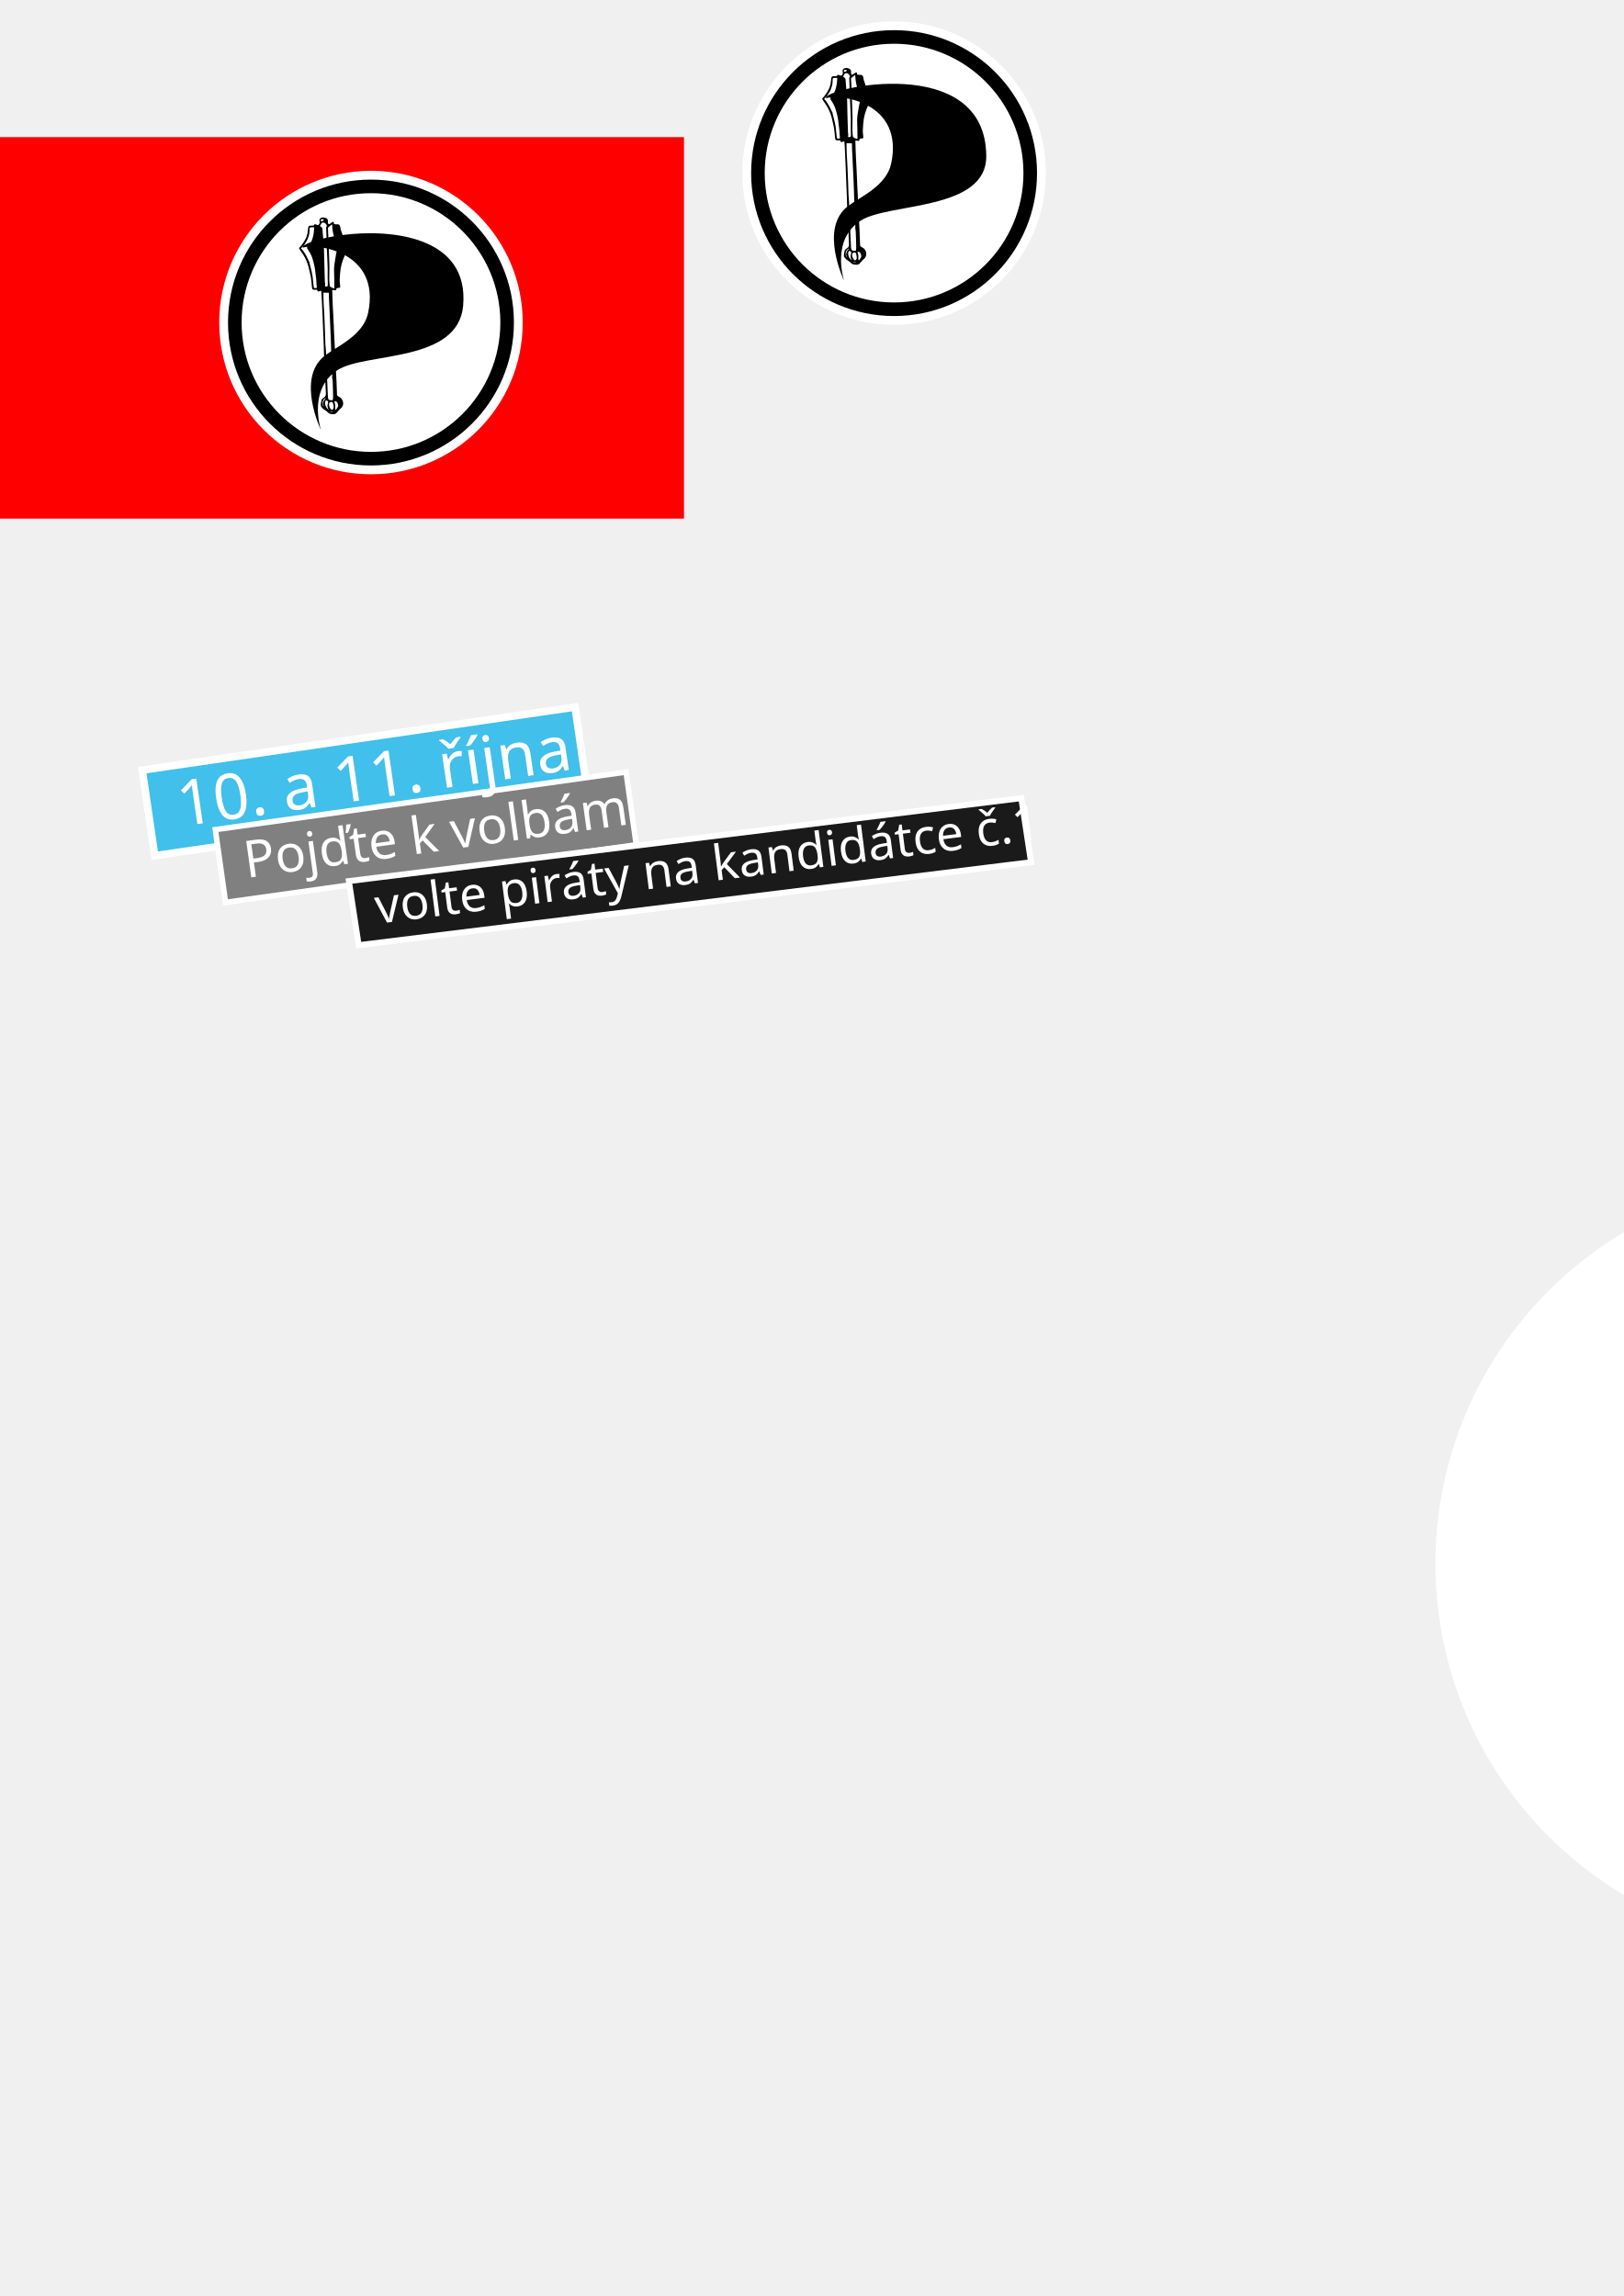
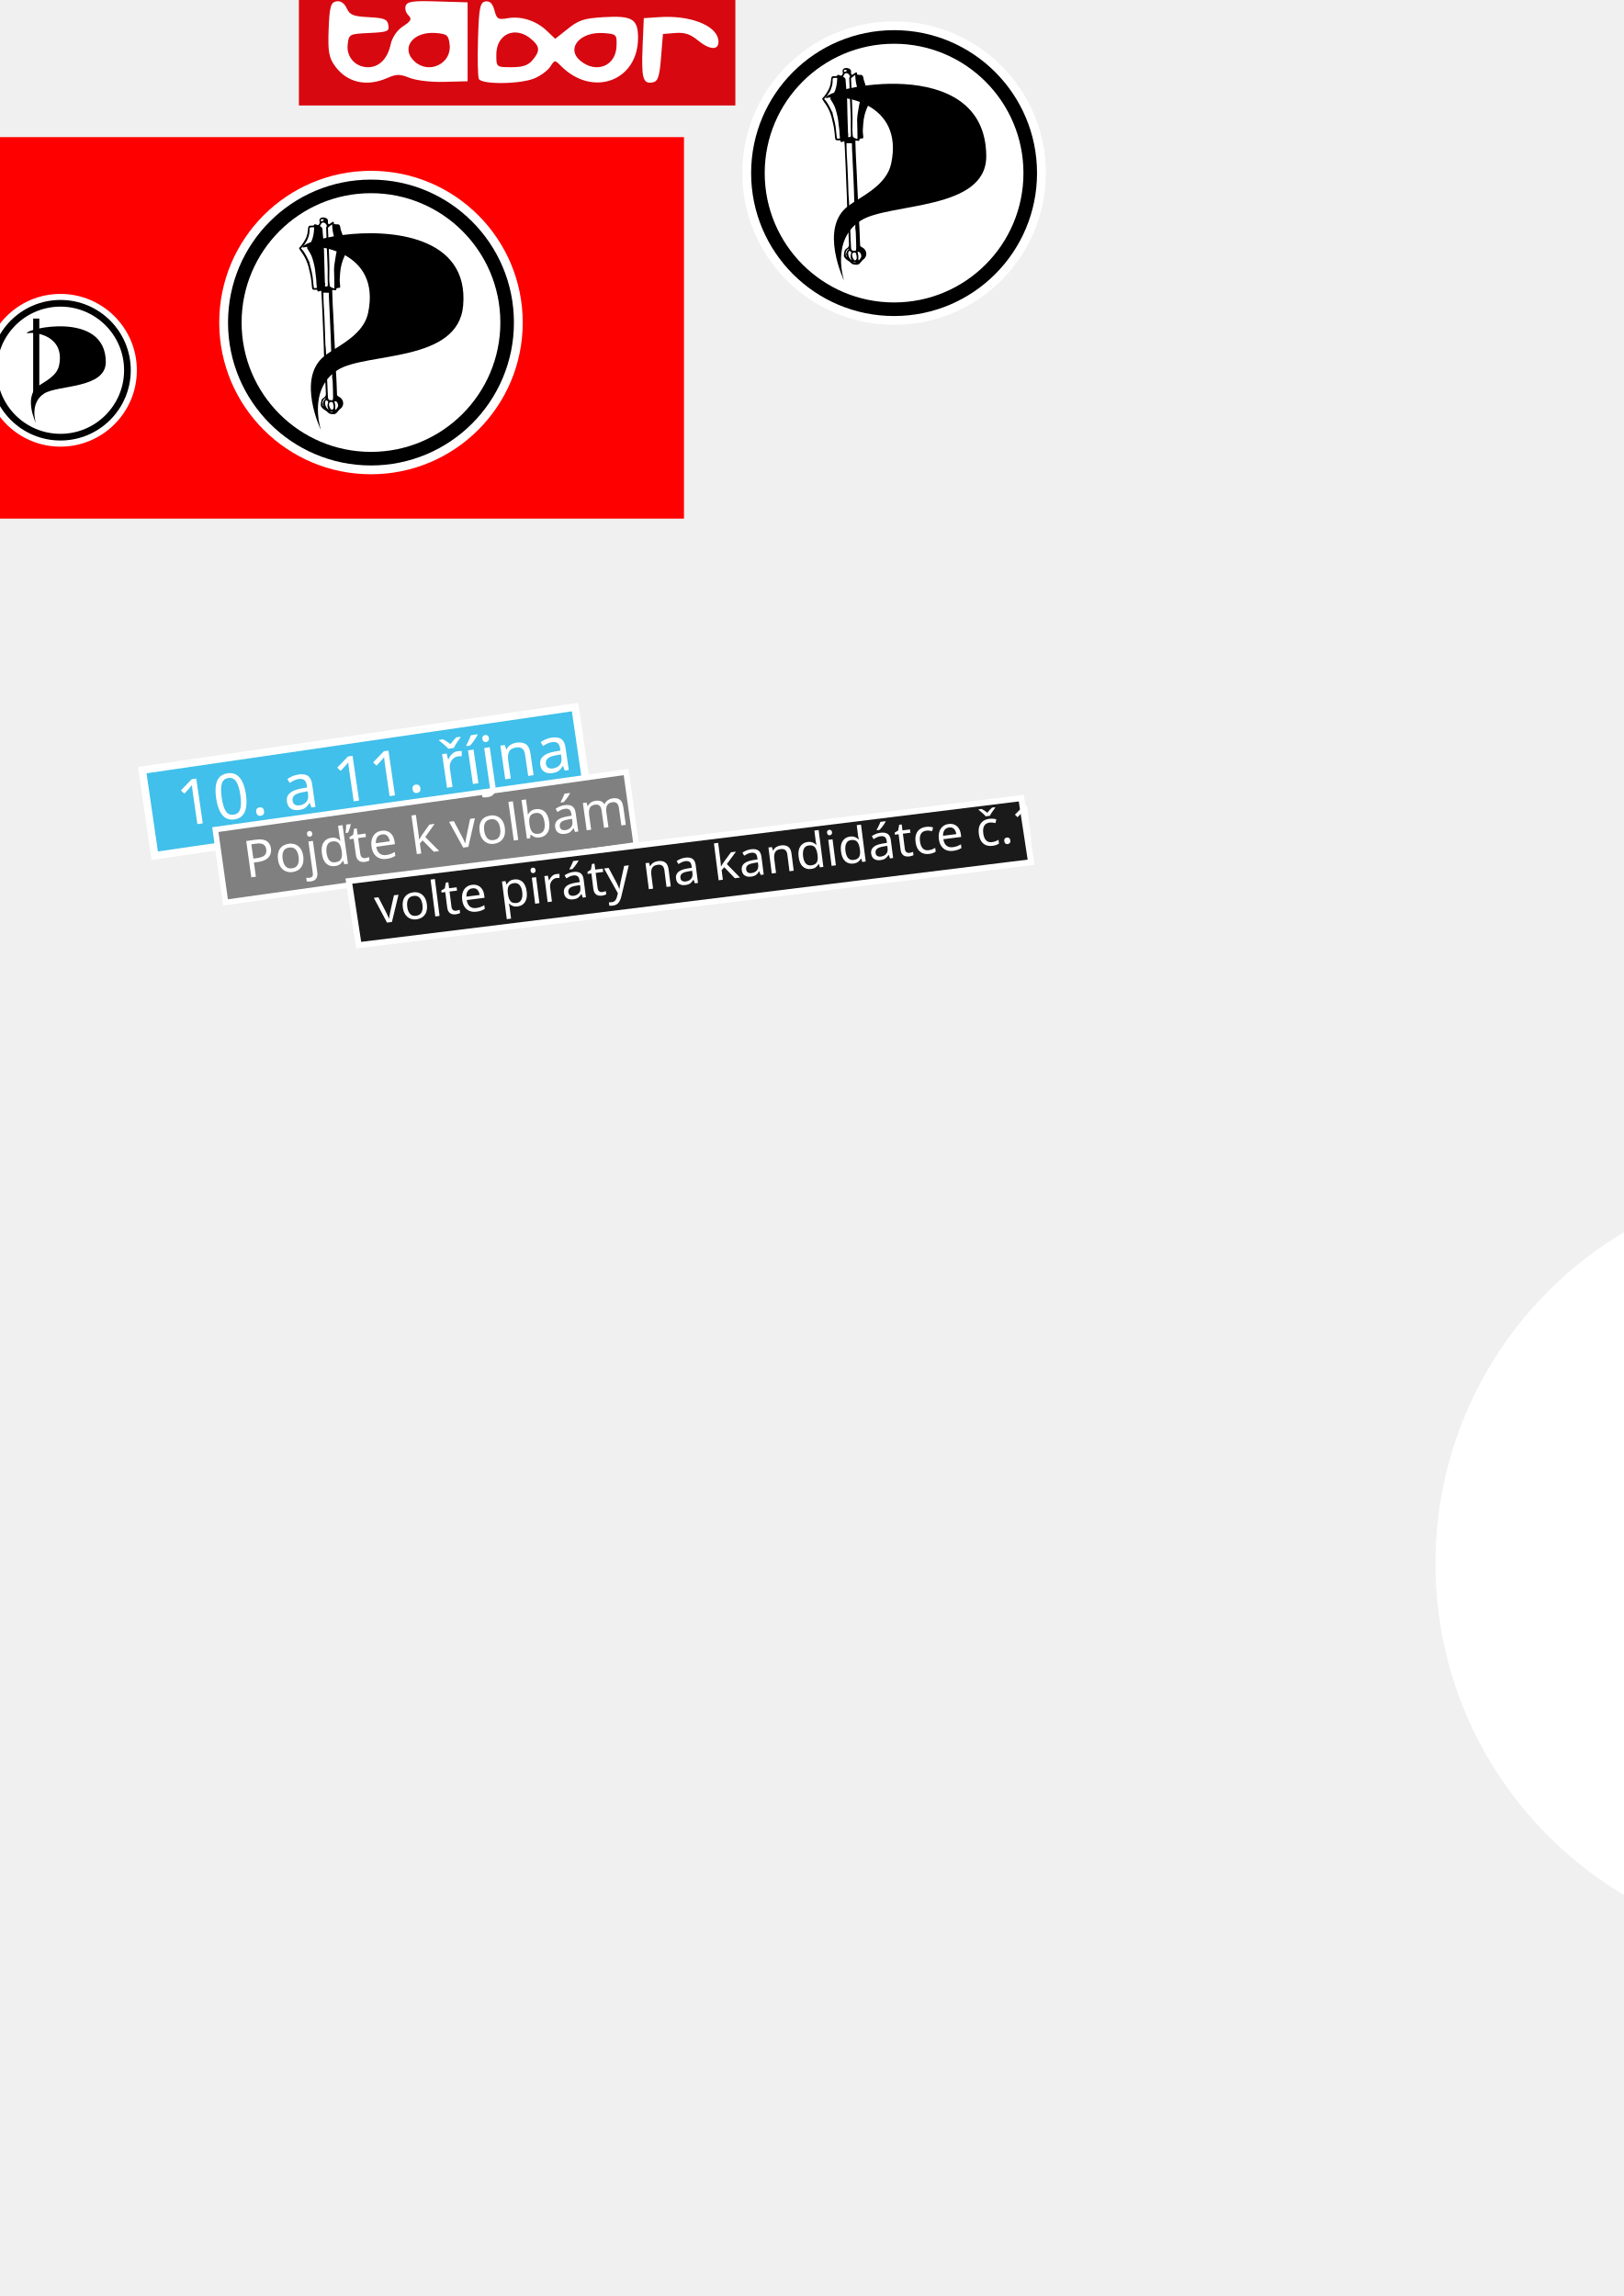
<svg xmlns="http://www.w3.org/2000/svg" xmlns:xlink="http://www.w3.org/1999/xlink" width="744.094" height="1052.362" id="svg2" version="1.1">
  <defs id="defs4">
    <defs id="defs4440">
      <path d="M 85.39,10.559 C 51.413,24.153 24.291,51.237 10.64,85.186 v 100.092 c 13.595,33.809 40.551,60.813 74.333,74.46 h 100.515 c 33.782,-13.651 60.741,-40.651 74.334,-74.463 V 85.188 c -13.65,-33.954 -40.77,-61.034 -74.75,-74.63 H 85.39 z" id="SVGID_5_" />
    </defs>
    <clipPath id="SVGID_6_">
      <use id="use4444" overflow="visible" xlink:href="#SVGID_5_" style="overflow:visible" x="0" y="0" width="1" height="1" />
+     </clipPath>
+     <clipPath id="SVGID_8_">
+       <use xlink:href="#SVGID_7_" overflow="visible" id="use294" style="overflow:visible" x="0" y="0" width="910.155" height="591.783" />
+     </clipPath>
+     <clipPath id="clipPath3167">
+       <use xlink:href="#SVGID_7_" overflow="visible" id="use3169" style="overflow:visible" x="0" y="0" width="910.155" height="591.783" />
+     </clipPath>
+     <clipPath id="clipPath3171">
+       <use xlink:href="#SVGID_7_" overflow="visible" id="use3173" style="overflow:visible" x="0" y="0" width="910.155" height="591.783" />
+     </clipPath>
+     <clipPath id="clipPath3175">
+       <use xlink:href="#SVGID_7_" overflow="visible" id="use3177" style="overflow:visible" x="0" y="0" width="910.155" height="591.783" />
+     </clipPath>
+     <clipPath id="SVGID_6_-9">
+       <use xlink:href="#SVGID_5_-2" overflow="visible" id="use284" style="overflow:visible" x="0" y="0" width="910.155" height="591.783" />
    </clipPath>
  </defs>
  <g id="layer1">
    <rect style="fill:#ff0000;fill-opacity:1;stroke:none" id="rect3020" width="323.122" height="174.857" x="-9.669" y="62.852" />
    <g id="g4428" transform="matrix(1.316074,0,0,1.316074,656.5261,538.7007)">
      <defs id="defs4430">
        <path id="SVGID_3_" d="m 1,135.231 c 0,74.134 60.097,134.23 134.231,134.23 73.695,0 133.519,-59.391 134.225,-132.919 v -2.624 C 268.75,60.392 208.926,1 135.231,1 61.097,1 1,61.099 1,135.231" />
      </defs>
      <clipPath id="SVGID_4_">
        <use height="1" width="1" y="0" x="0" style="overflow:visible" xlink:href="#SVGID_3_" overflow="visible" id="use4434" />
      </clipPath>
      <path style="fill:#ffffff" clip-path="url(#SVGID_4_)" d="m 135.23,269.463 c 74.132,0 134.225,-60.098 134.225,-134.229 C 269.455,61.098 209.362,1.002 135.23,1.002 61.098,1.002 0.998,61.098 0.998,135.233 c 0,74.132 60.101,134.23 134.232,134.23" id="path4436" />
    </g>
    <rect style="fill:#40c0ea;fill-opacity:1;stroke:#ffffff;stroke-width:3.446;stroke-miterlimit:4;stroke-opacity:1;stroke-dasharray:none" id="rect3836" width="200.429" height="39.643" x="13.616" y="358.696" transform="matrix(0.9895497,-0.1441924,0.1441924,0.9895497,0,0)" />
    <path id="path4446" d="m 135.232,252.802 c -64.979,0 -117.656,-52.677 -117.656,-117.656 0,-64.979 52.677,-117.656 117.656,-117.656 64.979,0 117.656,52.676 117.656,117.655 0,64.979 -52.676,117.657 -117.656,117.657" clip-path="url(#SVGID_6_)" style="fill:#ffffff" transform="matrix(0.5303434,0,0,0.5303434,98.28773,76.15859)" />
    <path transform="matrix(0.59106,0,0,0.59106,90.07689,67.95297)" style="fill:#ffffff;stroke:none" clip-path="url(#SVGID_6_)" d="m 252.888,135.146 c 0,64.98 -52.676,117.656 -117.656,117.656 -64.98,0 -117.656,-52.676 -117.656,-117.656 0,-64.98 52.676,-117.656 117.656,-117.656 64.98,0 117.656,52.676 117.656,117.656 z" id="circle3937" />
    <path style="fill:#000000" d="m 148.094,99.656 c -1.216,0.008 -1.957,0.781 -1.625,1.844 0.257,0.822 -0.47,1.941 -1.062,1.625 -0.785,-0.418 -1.466,-0.424 -1.5,-0.031 -0.024,0.287 -0.249,0.338 -1.062,0.312 -1.445,-0.045 -1.598,0.165 -1.75,2.156 -0.089,1.161 -0.297,2.114 -0.688,3.125 -0.533,1.379 -2.21,3.921 -2.969,4.531 -0.194,0.156 -0.385,0.403 -0.406,0.531 -0.021,0.129 0.523,0.987 1.188,1.906 1.965,2.721 2.991,5.293 3.844,9.562 0.135,0.677 0.312,1.439 0.375,1.688 0.062,0.248 0.186,1.251 0.281,2.219 0.095,0.967 0.204,2.134 0.25,2.594 0.099,0.998 0.382,1.192 1.531,1.094 0.765,-0.065 0.884,-0.025 0.938,0.344 0.073,0.503 0.276,0.557 1.125,0.281 l 0.625,-0.219 0.094,0.938 c 0.052,0.51 0.107,1.368 0.125,1.906 0.018,0.538 0.077,1.694 0.125,2.594 0.139,2.606 0.221,4.374 0.281,6.125 0.031,0.897 0.086,2.351 0.125,3.25 0.039,0.899 0.088,1.824 0.094,2.062 0.006,0.239 0.033,0.997 0.062,1.656 0.03,0.659 0.059,1.387 0.062,1.625 0.006,0.704 0.124,3.573 0.219,5.219 0.048,0.841 0.071,2.15 0.062,2.906 -0.009,0.756 0.022,1.463 0.062,1.562 0.006,0.014 0.025,0.185 0.031,0.219 -12.783,10.359 -1.438,33.875 -1.438,33.875 0,0 -4.242,-12.629 2,-22.062 0.025,0.708 0.066,1.133 0.094,2.031 0.03,0.957 0.086,2.111 0.125,2.594 0.126,1.546 -0.047,1.972 -1.031,2.656 -0.881,0.613 -0.927,0.707 -1.156,2.094 -0.216,1.305 -0.18,1.514 0.281,2.188 0.28,0.409 0.908,0.965 1.406,1.25 0.498,0.285 1.154,0.772 1.438,1.094 0.392,0.446 0.764,0.647 1.594,0.781 1.448,0.234 2.098,-0.01 2.844,-1.031 0.341,-0.468 0.882,-1.047 1.188,-1.281 0.306,-0.234 0.716,-0.647 0.906,-0.938 1.024,-1.56 0.39,-3.72 -1.344,-4.625 -0.835,-0.436 -1.024,-0.654 -1,-1.156 0.019,-0.399 -0.046,-2.277 -0.219,-5.719 -0.057,-1.14 -0.128,-2.557 -0.156,-3.156 -0.021,-0.436 -0.06,-1.129 -0.094,-1.75 0.289,-0.204 0.567,-0.399 0.875,-0.594 12.938,-8.163 55.142,-3.114 57.406,-29.5 2.746,-31.991 -33.541,-35.149 -55.25,-32.312 -0.1,-0.201 -0.17,-0.38 -0.188,-0.5 -0.036,-0.252 -0.247,-0.83 -0.438,-1.281 -0.19,-0.451 -0.355,-1.098 -0.375,-1.469 -0.02,-0.371 -0.167,-0.922 -0.344,-1.188 -0.274,-0.413 -0.482,-0.46 -1.375,-0.469 C 153.082,102.8 152.907,102.722 153,102.156 c 0.107,-0.65 -0.543,-0.6 -1.438,0.125 -0.696,0.564 -0.851,0.624 -1.094,0.344 -0.157,-0.18 -0.246,-0.645 -0.188,-1 0.167,-1.012 -0.432,-1.71 -1.625,-1.906 -0.192,-0.032 -0.389,-0.064 -0.562,-0.062 z m -0.625,0.781 c 0.112,-0.021 0.237,-0.009 0.375,0.031 0.739,0.214 0.694,0.552 -0.094,0.844 -0.565,0.209 -0.664,0.203 -0.719,-0.062 -0.089,-0.43 0.102,-0.751 0.438,-0.812 z m 0.5,1.562 c 0.556,-0.065 1.187,0.275 1.562,0.906 0.321,0.539 0.355,0.793 0.156,0.875 -0.173,0.071 -0.241,0.362 -0.219,0.75 0.019,0.343 0.062,1.387 0.094,2.344 0.021,0.611 0.037,1.363 0.062,2.094 -0.524,0.113 -1.006,0.226 -1.5,0.344 -0.074,-0.842 -0.117,-1.471 -0.219,-2.5 -0.048,-0.484 -0.111,-1.206 -0.125,-1.625 -0.019,-0.564 -0.172,-0.872 -0.625,-1.188 -0.591,-0.411 -0.606,-0.457 -0.219,-0.969 0.22,-0.291 0.351,-0.52 0.281,-0.531 -0.07,-0.011 0.048,-0.136 0.25,-0.281 0.16,-0.114 0.315,-0.197 0.5,-0.219 z m 4.219,0.812 0.125,1.625 c 0.06,0.892 0.283,2.247 0.5,3.031 0.084,0.302 0.127,0.59 0.188,0.844 -0.875,0.152 -1.715,0.333 -2.531,0.5 -0.04,-0.911 -0.078,-2.077 -0.125,-2.875 -0.049,-0.841 -0.066,-1.544 -0.062,-1.562 0.003,-0.019 0.41,-0.393 0.938,-0.812 z m -9.281,1.375 c 0.563,-0.026 1.028,-0.016 1.062,0.031 0.034,0.048 -0.028,1.04 -0.156,2.188 -0.194,1.738 -0.659,3.345 -1.25,4.531 -2.641,0.966 -4.078,1.919 -3.781,2.562 0.593,-0.173 1.363,-0.302 2.25,-0.375 -0.018,0.109 -0.159,0.22 -0.312,0.25 -0.173,0.034 0.068,0.563 0.625,1.375 0.494,0.72 1.145,1.891 1.438,2.594 0.582,1.396 1.367,4.475 1.594,6.219 0.377,2.908 0.555,4.421 0.562,4.719 0.004,0.179 0.043,1.02 0.094,1.844 0.051,0.824 0.145,1.584 0.188,1.688 0.081,0.197 -1.207,0.347 -1.344,0.156 -0.076,-0.106 -0.217,-1.212 -0.469,-3.719 -0.067,-0.665 -0.138,-1.35 -0.156,-1.531 -0.073,-0.729 -0.669,-3.403 -1.062,-4.781 -0.23,-0.805 -0.395,-1.564 -0.375,-1.688 0.02,-0.124 -0.044,-0.26 -0.125,-0.312 -0.081,-0.053 -0.333,-0.584 -0.594,-1.188 -0.689,-1.593 -2.268,-4.142 -2.781,-4.5 -0.432,-0.301 -0.424,-0.335 0.031,-0.844 0.256,-0.286 0.51,-0.548 0.594,-0.594 0.157,-0.085 1.045,-1.381 1.656,-2.438 0.188,-0.326 0.542,-1.177 0.781,-1.906 0.394,-1.199 0.482,-1.855 0.5,-3.656 0.005,-0.535 0.084,-0.581 1.031,-0.625 z m 5.531,9.406 c 0.443,0.082 0.891,0.179 1.344,0.281 0.051,1.608 0.124,3.332 0.25,5.625 0.141,2.574 0.184,4.935 0.125,6.625 -0.031,0.887 -0.01,1.952 0.031,2.375 0.041,0.423 0.052,1.235 0.031,1.781 -0.034,0.905 -0.072,0.986 -0.531,1.031 -0.793,0.078 -0.841,0.056 -0.719,-0.688 0.064,-0.386 0.065,-0.784 0,-0.875 -0.065,-0.091 -0.106,-0.391 -0.094,-0.656 0.013,-0.265 -0.024,-1.161 -0.062,-2 -0.038,-0.839 -0.067,-2.359 -0.094,-3.375 -0.027,-1.016 -0.067,-2.572 -0.094,-3.469 -0.026,-0.897 -0.086,-2.456 -0.094,-3.469 -0.009,-1.048 -0.038,-2.097 -0.094,-3.188 z m 2.25,0.5 c 1.193,0.303 2.387,0.699 3.594,1.156 -0.207,0.792 -0.379,1.865 -0.656,3.562 -0.556,3.401 -0.604,4.103 -0.5,6.281 0.031,0.659 0.039,1.474 0.031,1.812 -0.008,0.338 0.003,0.768 0.031,0.969 0.028,0.2 0.053,1.111 0.031,2 -0.022,0.889 -0.032,1.806 0,2.031 0.051,0.362 -0.024,0.363 -0.625,0.125 -1.358,-0.539 -1.53,-0.735 -1.531,-1.594 -4.8e-4,-0.452 -0.068,-1.068 -0.125,-1.375 -0.057,-0.307 -0.062,-1.269 -0.031,-2.156 0.107,-3.051 0.069,-6.529 -0.094,-9.438 -0.021,-0.367 -0.076,-2.025 -0.125,-3.375 z m 7.375,2.875 c 7.576,4.166 13.645,12.172 10.625,26.469 -1.684,7.974 -9.25,12.745 -15.219,16.5 -0.045,-0.974 -0.094,-2.095 -0.125,-2.594 -0.048,-0.781 -0.121,-2.099 -0.156,-2.938 -0.076,-1.787 -0.111,-2.209 -0.188,-3.812 -0.032,-0.659 -0.035,-1.353 -0.031,-1.531 0.004,-0.178 -0.049,-0.804 -0.094,-1.406 -0.045,-0.602 -0.066,-1.294 -0.062,-1.531 0.002,-0.238 -0.038,-1.161 -0.094,-2.062 -0.056,-0.901 -0.156,-2.286 -0.188,-3.094 -0.032,-0.808 -0.085,-2.161 -0.125,-3 -0.11,-2.284 -0.186,-4.646 -0.156,-4.906 0.015,-0.134 0.418,-0.19 0.938,-0.094 0.839,0.156 0.886,0.156 0.938,-0.375 0.047,-0.484 0.151,-0.58 0.781,-0.594 0.405,-0.009 0.821,-0.09 0.906,-0.188 0.134,-0.154 0.089,-1.325 -0.094,-2.406 -0.09,-0.535 -0.083,-1.034 0.125,-3.969 0.224,-3.163 0.847,-5.448 2.219,-8.469 z m -9.844,17.156 c 0.034,-0.02 0.622,0.003 1.281,0.031 l 1.188,0.031 0.031,1.594 c 0.018,0.872 0.059,1.627 0.062,1.688 0.022,0.314 0.144,2.782 0.156,3.062 0.008,0.18 0.059,1.005 0.094,1.844 0.035,0.838 0.096,2.419 0.156,3.5 0.06,1.08 0.139,2.993 0.188,4.25 0.048,1.257 0.134,3.205 0.188,4.344 0.089,1.907 0.151,3.403 0.219,6.5 3.3e-4,0.015 -3.6e-4,0.016 0,0.031 -0.848,0.543 -1.63,1.049 -2.344,1.562 -0.016,-0.499 -0.053,-1.058 -0.062,-1.531 -0.015,-0.776 -0.067,-1.628 -0.125,-1.875 -0.058,-0.247 -0.143,-1.034 -0.156,-1.75 -0.038,-2.144 -0.109,-4.464 -0.188,-5.969 -0.113,-2.172 -0.202,-4.723 -0.25,-6.406 -0.024,-0.837 -0.099,-2.186 -0.156,-2.969 -0.129,-1.753 -0.257,-4.276 -0.25,-5 0.003,-0.297 -0.007,-1.071 -0.031,-1.719 -0.024,-0.648 -0.034,-1.199 0,-1.219 z m 4.031,37.344 c 0.011,0.586 -0.009,1.064 -0.031,1.188 -0.042,0.231 -0.01,0.625 0.062,0.875 0.073,0.25 0.167,0.967 0.188,1.625 0.021,0.658 0.062,1.847 0.094,2.625 0.032,0.778 0.05,1.937 0.062,2.594 0.052,2.559 -7.2e-4,2.985 -0.375,3.062 -0.482,0.099 -1.42,-0.08 -1.656,-0.312 -0.27,-0.266 -0.409,-1.556 -0.469,-4.344 -0.028,-1.313 -0.083,-2.733 -0.125,-3.156 -0.029,-0.286 -0.07,-1.03 -0.094,-1.688 0.675,-0.867 1.457,-1.684 2.344,-2.469 z M 149.219,182.5 c 0.159,-0.002 -0.019,0.305 -0.469,0.719 -0.534,0.491 -0.959,2.084 -0.625,2.375 0.104,0.091 0.162,0.336 0.125,0.531 -0.11,0.581 -0.471,-0.713 -0.438,-1.562 0.031,-0.783 0.495,-1.6 1.125,-1.969 0.13,-0.076 0.228,-0.093 0.281,-0.094 z m 0.25,1 c 0.108,0.004 0.253,0.063 0.469,0.188 0.514,0.297 0.534,0.368 0.281,1.375 -0.205,0.816 -0.177,1.277 0.062,1.938 l 0.312,0.844 L 150,187.25 c -0.947,-0.97 -1.321,-2.672 -0.781,-3.594 0.068,-0.115 0.142,-0.16 0.25,-0.156 z m 4.062,0.406 c 0.497,-0.102 1.031,0.385 1.281,1.156 0.24,0.739 0.199,1.287 -0.156,1.719 -0.129,0.157 -0.31,0.433 -0.406,0.625 -0.355,0.71 -0.776,0.302 -0.625,-0.625 0.081,-0.496 0.012,-1.318 -0.156,-1.844 -0.265,-0.825 -0.238,-0.969 0.062,-1.031 z M 152,184.219 c 0.432,0.041 0.633,0.394 0.781,1.281 0.203,1.216 0.165,1.598 -0.219,2.062 -0.372,0.45 -0.763,0.368 -1.156,-0.281 -0.878,-1.451 -0.852,-2.753 0.062,-3 0.202,-0.055 0.387,-0.076 0.531,-0.062 z m -0.938,4.438 c 0.049,-0.019 0.253,-0.018 0.625,0 0.502,0.024 0.912,0.058 0.906,0.094 -0.027,0.167 -0.692,0.188 -1.219,0.031 -0.238,-0.071 -0.361,-0.106 -0.312,-0.125 z" id="path3033" />
    <path transform="matrix(0.5303434,0,0,0.5303434,98.28773,76.15859)" style="fill:none;stroke:#000000;stroke-width:11.738" clip-path="url(#SVGID_6_)" d="m 252.888,135.146 c 0,64.98 -52.676,117.656 -117.656,117.656 -64.98,0 -117.656,-52.676 -117.656,-117.656 0,-64.98 52.676,-117.656 117.656,-117.656 64.98,0 117.656,52.676 117.656,117.656 z" id="circle4448" />
    <g id="g3946" transform="matrix(0.2264519,0,0,0.2264519,550.4259,246.3712)">
      <rect transform="matrix(0.9903123,-0.1388579,0.1388579,0.9903123,0,0)" y="308.454" x="-2057.669" height="148.78" width="839.35" id="rect3824" style="fill:#808080;fill-opacity:1;stroke:#ffffff;stroke-width:11.213;stroke-miterlimit:4;stroke-opacity:1;stroke-dasharray:none" />
      <text transform="matrix(0.9903123,-0.1388579,0.1388579,0.9903123,0,0)" id="text3826" y="414.202" x="-2009.039" style="font-size:103.893px;font-style:normal;font-variant:normal;font-weight:normal;font-stretch:normal;line-height:125%;letter-spacing:0px;word-spacing:0px;fill:#ffffff;fill-opacity:1;stroke:none;font-family:FreeSans;-inkscape-font-specification:FreeSans" xml:space="preserve">
        <tspan style="font-style:normal;font-variant:normal;font-weight:normal;font-stretch:normal;fill:#ffffff;font-family:Play;-inkscape-font-specification:Play" y="414.202" x="-2009.039" id="tspan3828">Pojďte k volbám</tspan>
      </text>
    </g>
    <text id="text3832" y="386.832" x="27.232" style="font-size:29.039px;font-style:normal;font-variant:normal;font-weight:normal;font-stretch:normal;line-height:125%;letter-spacing:0px;word-spacing:0px;fill:#ffffff;fill-opacity:1;stroke:none;font-family:FreeSans;-inkscape-font-specification:FreeSans" xml:space="preserve" transform="matrix(0.9895497,-0.1441924,0.1441924,0.9895497,0,0)">
      <tspan style="font-style:normal;font-variant:normal;font-weight:normal;font-stretch:normal;fill:#ffffff;font-family:Play;-inkscape-font-specification:Play" y="386.832" x="27.232" id="tspan3834">10. a 11. října</tspan>
    </text>
    <g id="g3976" transform="matrix(0.286481,-0.03508124,0.03508124,0.286481,649.9784,174.9762)">
      <rect transform="matrix(0.9999996,-9.259348e-4,0.02952394,0.9995641,0,0)" style="fill:#1a1a1a;fill-opacity:1;stroke:#ffffff;stroke-width:9.465;stroke-miterlimit:4;stroke-opacity:1;stroke-dasharray:none" id="rect3838" width="1075.724" height="102.95" x="-1798.953" y="579.266" />
      <text transform="matrix(0.9999868,-0.00513411,0.00513411,0.9999868,0,0)" id="text3840" y="644.609" x="-1748.872" style="font-size:77.664px;font-style:normal;font-variant:normal;font-weight:normal;font-stretch:normal;line-height:125%;letter-spacing:0px;word-spacing:0px;fill:#ffffff;fill-opacity:1;stroke:none;font-family:FreeSans;-inkscape-font-specification:FreeSans" xml:space="preserve">
        <tspan style="font-style:normal;font-variant:normal;font-weight:normal;font-stretch:normal;fill:#ffffff;font-family:Play;-inkscape-font-specification:Play" y="644.609" x="-1748.872" id="tspan3842">volte piráty na kandidátce č.1</tspan>
      </text>
    </g>
    <g id="g3034" transform="translate(239.7226,-68.49218)">
      <path id="path3036" d="m 135.232,252.802 c -64.979,0 -117.656,-52.677 -117.656,-117.656 0,-64.979 52.677,-117.656 117.656,-117.656 64.979,0 117.656,52.676 117.656,117.655 0,64.979 -52.676,117.657 -117.656,117.657" clip-path="url(#SVGID_6_)" style="fill:#ffffff" transform="matrix(0.5303434,0,0,0.5303434,98.28773,76.15859)" />
      <circle transform="matrix(0.59106,0,0,0.59106,90.07689,67.95297)" d="m 252.888,135.146 c 0,64.98 -52.676,117.656 -117.656,117.656 -64.98,0 -117.656,-52.676 -117.656,-117.656 0,-64.98 52.676,-117.656 117.656,-117.656 64.98,0 117.656,52.676 117.656,117.656 z" style="fill:#ffffff;stroke:none" clip-path="url(#SVGID_6_)" cx="135.232" cy="135.146" r="117.656" id="circle3038" />
      <path style="fill:#000000" d="m 156.777,186.519 c -0.19,0.29 -0.596,0.719 -0.902,0.953 -0.306,0.234 -0.835,0.808 -1.177,1.276 -0.746,1.021 -1.401,1.256 -2.849,1.022 -0.83,-0.134 -1.213,-0.316 -1.605,-0.761 -0.283,-0.322 -0.922,-0.818 -1.42,-1.103 -0.498,-0.285 -1.134,-0.852 -1.414,-1.261 -0.461,-0.674 -0.487,-0.879 -0.271,-2.184 0.229,-1.387 0.272,-1.464 1.153,-2.077 0.984,-0.684 1.147,-1.107 1.021,-2.653 -0.039,-0.482 -0.096,-1.66 -0.125,-2.616 -0.087,-2.792 -0.149,-4.45 -0.237,-6.311 -0.045,-0.959 -0.107,-2.38 -0.136,-3.159 -0.085,-2.233 -0.232,-4.395 -0.313,-4.592 -0.041,-0.099 -0.067,-0.799 -0.059,-1.555 0.009,-0.756 -0.024,-2.062 -0.072,-2.903 -0.095,-1.646 -0.219,-4.524 -0.225,-5.228 -0.003,-0.238 -0.028,-0.973 -0.058,-1.632 -0.03,-0.659 -0.059,-1.394 -0.065,-1.633 -0.006,-0.239 -0.043,-1.17 -0.082,-2.068 -0.039,-0.899 -0.096,-2.368 -0.126,-3.265 -0.06,-1.751 -0.139,-3.495 -0.278,-6.102 -0.048,-0.9 -0.102,-2.077 -0.119,-2.615 -0.018,-0.538 -0.074,-1.396 -0.126,-1.905 l -0.094,-0.927 -0.647,0.21 c -0.849,0.276 -1.048,0.227 -1.121,-0.276 -0.053,-0.369 -0.162,-0.409 -0.926,-0.344 -1.149,0.098 -1.428,-0.103 -1.527,-1.101 -0.046,-0.46 -0.161,-1.628 -0.256,-2.595 -0.095,-0.967 -0.224,-1.962 -0.287,-2.21 -0.063,-0.248 -0.224,-1.005 -0.36,-1.681 -0.853,-4.269 -1.894,-6.849 -3.859,-9.57 -0.664,-0.92 -1.19,-1.777 -1.169,-1.906 0.021,-0.129 0.197,-0.361 0.391,-0.517 0.758,-0.61 2.424,-3.176 2.957,-4.555 0.391,-1.011 0.6,-1.959 0.689,-3.12 0.152,-1.991 0.308,-2.182 1.753,-2.136 0.814,0.026 1.055,-0.05 1.079,-0.336 0.034,-0.393 0.701,-0.372 1.486,0.046 0.593,0.316 1.336,-0.802 1.079,-1.623 -0.379,-1.214 0.632,-2.055 2.166,-1.803 1.193,0.196 1.809,0.922 1.642,1.934 -0.058,0.355 0.022,0.793 0.179,0.973 0.243,0.28 0.405,0.231 1.101,-0.333 0.895,-0.725 1.556,-0.787 1.449,-0.137 -0.093,0.566 0.065,0.648 1.264,0.661 0.893,0.009 1.093,0.082 1.368,0.494 0.177,0.266 0.338,0.787 0.357,1.157 0.02,0.371 0.192,1.043 0.382,1.494 0.19,0.451 0.376,1.026 0.413,1.278 0.112,0.777 2.214,3.586 3.179,4.25 0.953,0.655 1.108,1.227 0.44,1.618 -0.189,0.111 -0.45,0.469 -0.581,0.796 -0.13,0.327 -0.309,0.583 -0.398,0.568 -0.132,-0.022 -0.534,0.654 -1.111,1.872 -1.592,3.356 -2.236,5.728 -2.476,9.115 -0.208,2.935 -0.225,3.439 -0.135,3.973 0.182,1.081 0.228,2.237 0.094,2.391 -0.085,0.098 -0.486,0.185 -0.891,0.194 -0.631,0.014 -0.744,0.097 -0.791,0.581 -0.052,0.531 -0.109,0.555 -0.947,0.399 -0.519,-0.096 -0.903,-0.069 -0.919,0.065 -0.03,0.26 0.044,2.626 0.153,4.91 0.04,0.839 0.099,2.187 0.131,2.995 0.032,0.808 0.103,2.207 0.159,3.108 0.056,0.901 0.1,1.833 0.098,2.071 -0.003,0.238 0.033,0.925 0.078,1.527 0.045,0.602 0.079,1.24 0.074,1.418 -0.004,0.178 0.018,0.863 0.05,1.522 0.077,1.604 0.096,2.027 0.172,3.813 0.036,0.839 0.104,2.164 0.152,2.945 0.048,0.781 0.136,2.596 0.195,4.033 0.101,2.435 0.225,4.914 0.403,8.069 0.041,0.72 0.098,1.8 0.126,2.4 0.029,0.6 0.099,2.022 0.156,3.162 0.173,3.442 0.248,5.319 0.229,5.719 -0.024,0.502 0.178,0.735 1.013,1.171 1.734,0.905 2.35,3.047 1.326,4.607 z m -1.956,-1.451 c -0.25,-0.771 -0.801,-1.264 -1.299,-1.161 -0.301,0.062 -0.306,0.194 -0.041,1.02 0.169,0.525 0.239,1.348 0.159,1.844 -0.151,0.927 0.249,1.351 0.604,0.64 0.096,-0.192 0.28,-0.478 0.41,-0.635 0.355,-0.432 0.408,-0.968 0.168,-1.707 z m -3.129,3.585 c -0.744,-0.036 -0.804,-0.012 -0.328,0.13 0.527,0.157 1.201,0.145 1.229,-0.021 0.006,-0.036 -0.4,-0.085 -0.901,-0.109 z m 1.086,-3.139 c -0.197,-1.182 -0.488,-1.461 -1.297,-1.242 -0.914,0.247 -0.942,1.546 -0.063,2.997 0.393,0.649 0.768,0.746 1.14,0.296 0.384,-0.464 0.424,-0.834 0.221,-2.051 z m -0.143,-5.128 c -0.013,-0.656 -0.051,-1.83 -0.082,-2.609 -0.032,-0.778 -0.075,-1.954 -0.096,-2.611 -0.021,-0.658 -0.097,-1.4 -0.17,-1.65 -0.073,-0.25 -0.097,-0.643 -0.055,-0.874 0.042,-0.231 0.021,-1.548 -0.047,-2.928 -0.16,-3.243 -0.169,-3.495 -0.207,-5.513 -0.017,-0.935 -0.064,-1.779 -0.104,-1.875 -0.04,-0.097 -0.084,-0.704 -0.098,-1.35 -0.068,-3.097 -0.115,-4.595 -0.204,-6.502 -0.053,-1.139 -0.136,-3.099 -0.184,-4.356 -0.048,-1.257 -0.137,-3.169 -0.197,-4.25 -0.06,-1.081 -0.138,-2.651 -0.172,-3.489 -0.035,-0.838 -0.069,-1.671 -0.077,-1.851 -0.012,-0.281 -0.153,-2.743 -0.175,-3.057 -0.004,-0.06 -0.023,-0.822 -0.041,-1.694 l -0.034,-1.585 -1.199,-0.051 c -0.659,-0.028 -1.226,-0.035 -1.26,-0.015 -0.034,0.02 -0.042,0.566 -0.018,1.214 0.024,0.648 0.041,1.421 0.038,1.717 -0.007,0.724 0.116,3.262 0.245,5.015 0.057,0.783 0.124,2.108 0.149,2.944 0.049,1.683 0.157,4.253 0.271,6.425 0.079,1.505 0.153,3.835 0.192,5.979 0.013,0.716 0.071,1.504 0.128,1.751 0.058,0.247 0.117,1.085 0.132,1.86 0.034,1.795 0.107,3.481 0.314,7.297 0.091,1.68 0.181,3.836 0.2,4.791 0.019,0.955 0.068,2.082 0.111,2.505 0.042,0.423 0.1,1.844 0.128,3.157 0.06,2.787 0.2,4.08 0.47,4.346 0.236,0.233 1.187,0.409 1.67,0.31 0.374,-0.077 0.425,-0.493 0.373,-3.052 z m -2.413,4.671 c 0.253,-1.007 0.237,-1.083 -0.277,-1.38 -0.432,-0.25 -0.579,-0.255 -0.714,-0.024 -0.54,0.922 -0.171,2.637 0.776,3.607 l 0.574,0.587 -0.313,-0.862 c -0.24,-0.66 -0.251,-1.112 -0.046,-1.928 z m -1.278,-2.455 c -0.63,0.369 -1.093,1.175 -1.124,1.958 -0.033,0.85 0.333,2.135 0.443,1.554 0.037,-0.195 -0.018,-0.429 -0.122,-0.52 -0.334,-0.291 0.075,-1.896 0.609,-2.387 0.6,-0.552 0.714,-0.91 0.194,-0.605 z m 4.263,-52.732 c 0.022,-0.889 0.017,-1.779 -0.011,-1.98 -0.028,-0.2 -0.044,-0.641 -0.036,-0.979 0.008,-0.338 -0.011,-1.154 -0.043,-1.814 -0.104,-2.179 -0.045,-2.895 0.511,-6.296 0.548,-3.349 0.762,-4.178 1.413,-5.475 0.33,-0.656 0.311,-0.718 -0.622,-2.018 -0.529,-0.738 -0.94,-1.473 -0.914,-1.634 0.026,-0.161 -0.046,-0.309 -0.162,-0.328 -0.116,-0.019 -0.196,-0.125 -0.177,-0.236 0.018,-0.111 -0.145,-0.843 -0.362,-1.628 -0.217,-0.785 -0.444,-2.157 -0.503,-3.049 l -0.108,-1.622 -0.958,0.762 c -0.527,0.419 -0.961,0.778 -0.964,0.797 -0.003,0.019 0.035,0.723 0.084,1.563 0.101,1.717 0.176,3.487 0.265,6.208 0.074,2.284 0.166,4.751 0.198,5.332 0.163,2.909 0.194,6.371 0.087,9.423 -0.031,0.887 -0.01,1.864 0.046,2.17 0.057,0.307 0.103,0.927 0.104,1.379 0.001,0.858 0.19,1.053 1.549,1.591 0.601,0.238 0.673,0.222 0.623,-0.14 -0.032,-0.225 -0.04,-1.137 -0.017,-2.025 z m -3.022,-1.363 c -0.041,-0.423 -0.049,-1.495 -0.018,-2.382 0.059,-1.69 0.014,-4.044 -0.127,-6.618 -0.138,-2.523 -0.225,-4.488 -0.274,-6.209 -0.025,-0.896 -0.071,-2.315 -0.101,-3.153 -0.03,-0.838 -0.081,-2.306 -0.113,-3.263 -0.032,-0.957 -0.074,-2.021 -0.093,-2.363 -0.022,-0.388 0.07,-0.667 0.243,-0.738 0.199,-0.082 0.15,-0.331 -0.171,-0.87 -0.5,-0.842 -1.435,-1.157 -2.073,-0.699 -0.202,0.145 -0.311,0.273 -0.241,0.285 0.07,0.011 -0.053,0.259 -0.273,0.55 -0.387,0.511 -0.38,0.543 0.211,0.954 0.453,0.315 0.618,0.622 0.637,1.186 0.014,0.419 0.065,1.157 0.113,1.64 0.461,4.68 0.621,7.152 0.644,9.947 0.008,1.013 0.037,2.574 0.063,3.471 0.027,0.897 0.07,2.461 0.098,3.477 0.027,1.016 0.081,2.533 0.12,3.372 0.038,0.839 0.06,1.742 0.047,2.007 -0.012,0.265 0.031,0.556 0.096,0.647 0.065,0.091 0.067,0.481 0.003,0.867 -0.122,0.743 -0.088,0.777 0.705,0.698 0.459,-0.045 0.507,-0.139 0.541,-1.043 0.021,-0.546 0.004,-1.34 -0.037,-1.763 z m -5.141,1.61 c -0.051,-0.824 -0.096,-1.645 -0.1,-1.824 -0.007,-0.297 -0.192,-1.836 -0.569,-4.744 -0.226,-1.743 -1.017,-4.815 -1.599,-6.211 -0.293,-0.702 -0.937,-1.866 -1.431,-2.587 -0.557,-0.812 -0.792,-1.33 -0.619,-1.364 0.154,-0.03 0.294,-0.143 0.312,-0.252 0.018,-0.109 0.33,-0.519 0.695,-0.911 0.993,-1.071 1.798,-3.325 2.077,-5.818 0.128,-1.148 0.206,-2.126 0.171,-2.173 -0.034,-0.048 -0.523,-0.065 -1.086,-0.038 -0.947,0.044 -1.024,0.092 -1.03,0.626 -0.018,1.801 -0.106,2.443 -0.5,3.642 -0.239,0.729 -0.589,1.592 -0.778,1.918 -0.611,1.057 -1.481,2.349 -1.638,2.434 -0.084,0.046 -0.363,0.317 -0.618,0.603 -0.455,0.508 -0.456,0.527 -0.023,0.828 0.513,0.358 2.083,2.904 2.772,4.497 0.261,0.604 0.541,1.141 0.622,1.194 0.081,0.053 0.131,0.198 0.11,0.322 -0.02,0.124 0.151,0.884 0.381,1.689 0.394,1.378 0.983,4.04 1.056,4.769 0.018,0.181 0.088,0.874 0.155,1.539 0.252,2.507 0.388,3.592 0.464,3.698 0.137,0.191 1.426,0.047 1.345,-0.15 -0.043,-0.104 -0.119,-0.863 -0.17,-1.687 z m 2.794,-29.638 c -0.553,-0.16 -0.937,0.204 -0.819,0.777 0.055,0.266 0.172,0.276 0.738,0.067 0.788,-0.291 0.821,-0.63 0.082,-0.844 z" id="path3040" />
      <circle id="circle3042" r="117.656" cy="135.146" cx="135.232" clip-path="url(#SVGID_6_)" style="fill:none;stroke:#000000;stroke-width:11.738" d="m 252.888,135.146 c 0,64.98 -52.676,117.656 -117.656,117.656 -64.98,0 -117.656,-52.676 -117.656,-117.656 0,-64.98 52.676,-117.656 117.656,-117.656 64.98,0 117.656,52.676 117.656,117.656 z" transform="matrix(0.5303434,0,0,0.5303434,98.28773,76.15859)" />
      <path id="path3044" d="m 76.342,70.388 c 12.947,-3.775 67.545,3.657 56.389,56.47 -4.06,19.222 -26.338,28.585 -37.132,36.673 -25.562,19.139 -3.549,64.601 -3.549,64.601 0,0 -11.909,-35.361 14.612,-52.091 24.396,-15.392 108.515,-8.158 108.227,-55.632 C 214.338,29.449 72.603,62.261 76.342,70.388" clip-path="url(#SVGID_6_)" transform="matrix(0.5303434,0,0,0.5303434,98.28773,76.15859)" />
    </g>
+     <g id="g3128" transform="matrix(2.74258,0,0,2.266698,411.0175,-324.2553)">
+       <rect y="76.147" x="-99.918" height="62.852" width="72.924" id="rect3113" style="fill:#000000;fill-opacity:1;stroke:none" />
+       <text id="text3109" y="95.043" x="-96.059" style="font-size:22.733px;font-style:normal;font-variant:normal;font-weight:normal;font-stretch:normal;text-align:start;line-height:125%;letter-spacing:0px;word-spacing:0px;writing-mode:lr-tb;text-anchor:start;fill:#ffffff;fill-opacity:1;stroke:none;font-family:Ubuntu;-inkscape-font-specification:Ubuntu" xml:space="preserve">
+         <tspan style="fill:#ffffff;font-family:Mortal Kombat 4;-inkscape-font-specification:Mortal Kombat 4" y="95.043" x="-96.059" id="tspan3111">Piráti</tspan>
+       </text>
+       <g transform="translate(-90.65142,-95.51511)" id="g3095">
+         <path style="fill:#ffffff;fill-opacity:1;stroke:none" d="m 7.301,219.986 c -6.598,0 -11.969,5.235 -11.969,11.688 l 3.156,0 c 0,-4.747 3.959,-8.594 8.813,-8.594 4.853,0 8.781,3.847 8.781,8.594 l 3.156,0 c 0,-6.453 -5.34,-11.688 -11.937,-11.688 z" id="path3062" />
+         <path id="path3084" d="m 28.252,219.986 c -6.598,0 -11.969,5.235 -11.969,11.688 l 3.156,0 c 0,-4.747 3.959,-8.594 8.812,-8.594 4.853,0 8.781,3.847 8.781,8.594 l 3.156,0 c 0,-6.453 -5.34,-11.688 -11.937,-11.688 z" style="fill:#ffffff;fill-opacity:1;stroke:none" />
+         <path style="fill:#ffffff;fill-opacity:1;stroke:none" d="m 49.188,219.986 c -6.598,0 -11.969,5.235 -11.969,11.688 l 3.156,0 c 0,-4.747 3.959,-8.594 8.812,-8.594 4.853,0 8.781,3.847 8.781,8.594 l 3.156,0 c 0,-6.453 -5.34,-11.688 -11.938,-11.688 z" id="path3086" />
+         <path id="path3088" d="m 37.72,209.309 c -6.598,0 -11.969,5.235 -11.969,11.688 l 3.156,0 c 0,-4.747 3.959,-8.594 8.812,-8.594 4.853,0 8.781,3.847 8.781,8.594 l 3.156,0 c 0,-6.453 -5.34,-11.688 -11.938,-11.688 z" style="fill:#ffffff;fill-opacity:1;stroke:none" />
+         <path style="fill:#ffffff;fill-opacity:1;stroke:none" d="m 16.367,209.309 c -6.598,0 -11.969,5.235 -11.969,11.688 l 3.156,0 c 0,-4.747 3.959,-8.594 8.812,-8.594 4.853,0 8.781,3.847 8.781,8.594 l 3.156,0 c 0,-6.453 -5.34,-11.688 -11.938,-11.688 z" id="path3090" />
+         <path id="path3092" d="m 26.439,198.23 c -6.598,0 -11.969,5.235 -11.969,11.688 l 3.156,0 c 0,-4.747 3.959,-8.594 8.813,-8.594 4.853,0 8.781,3.847 8.781,8.594 l 3.156,0 c 0,-6.453 -5.34,-11.688 -11.938,-11.688 z" style="fill:#ffffff;fill-opacity:1;stroke:none" />
+       </g>
+       <rect y="138.999" x="-99.918" height="25.382" width="72.924" id="rect3126" style="fill:#d70810;fill-opacity:1;stroke:none" />
+       <path id="rect3105" d="m -79.192,143.283 c -1.998,0.017 -2.628,0.256 -2.86,0.86 -0.21,0.547 -0.036,1.434 0.4,1.96 0.654,0.788 0.506,1.185 -0.86,2.26 -1.005,0.79 -1.823,2.242 -2.08,3.68 -0.52,2.905 -1.918,4.6 -3.78,4.6 -2.103,0 -3.64,-2.074 -3.4,-4.58 0.202,-2.104 0.258,-2.149 3.6,-2.34 3.088,-0.177 3.382,-0.324 3.2,-1.6 -0.169,-1.19 -0.68,-1.434 -3.28,-1.6 -2.602,-0.166 -3.161,-0.435 -3.68,-1.8 -0.393,-1.035 -1.002,-1.537 -1.72,-1.4 -0.943,0.18 -1.156,1.079 -1.3,5.66 -0.142,4.529 0.041,5.768 1.12,7.52 2.005,3.255 5.197,4.135 8.6,2.36 1.644,-0.857 2.111,-0.871 3.84,-0.06 1.165,0.547 3.547,0.876 5.82,0.8 l 3.84,-0.12 0,-7.98 0,-7.98 -4.98,-0.18 c -1.006,-0.038 -1.814,-0.066 -2.48,-0.06 z m 10.7,0.04 c -0.084,-0.004 -0.168,0.003 -0.26,0.02 -0.902,0.173 -1.085,1.308 -1.24,7.52 -0.1,4.022 -0.037,7.679 0.14,8.14 0.452,1.179 6.967,1.097 9.32,-0.12 1.028,-0.532 2.209,-1.593 2.62,-2.36 0.74,-1.382 0.757,-1.39 1.78,-0.14 5.264,6.432 12.88,3.073 12.88,-5.68 0,-3.834 -0.969,-4.528 -5.78,-4.18 -3.265,0.236 -4.149,0.604 -5.94,2.34 l -2.12,2.04 -1.42,-1.64 c -1.788,-2.056 -4.307,-3.015 -6.56,-2.52 -1.558,0.342 -1.79,0.155 -2.18,-1.62 -0.267,-1.215 -0.653,-1.772 -1.24,-1.8 z m 29.741,3.14 c -0.331,0.007 -0.681,0.032 -1.02,0.06 l -2.52,0.2 -0.2,5.72 c -0.212,6.476 0.053,7.582 1.64,7.28 0.915,-0.174 1.179,-1.092 1.44,-5 l 0.32,-4.8 2.06,-0.2 c 1.537,-0.148 2.502,0.222 3.72,1.44 1.975,1.975 3.5,2.128 3.5,0.34 0,-2.957 -3.976,-5.144 -8.94,-5.04 z m -24.941,3.16 c 0.809,0.033 1.686,0.426 2.52,1.26 1.54,1.54 1.597,2.46 0.28,4.34 -0.743,1.061 -1.638,1.42 -3.52,1.42 -2.51,0 -2.52,-0.019 -2.52,-2.52 0,-2.868 1.46,-4.572 3.24,-4.5 z m -14.08,0.08 c 0.224,-0.006 0.462,-0.003 0.7,0.02 1.909,0.183 2.157,0.431 2.34,2.34 0.37,3.858 -3.445,6.089 -5.86,3.42 -2.255,-2.491 -0.541,-5.691 2.82,-5.78 z m 28.041,0.02 c 0.234,-0.008 0.473,-6.4e-4 0.72,0.02 2.164,0.182 2.24,0.273 2.16,2.7 -0.131,3.977 -3.396,5.545 -6.04,2.9 -2.32,-2.32 -0.354,-5.506 3.16,-5.62 z" style="fill:#ffffff;fill-opacity:1;stroke:none" />
+     </g>
+     <g id="g278" transform="matrix(0.2607504,0,0,0.2607504,-24.41137,91.79515)">
+       <defs id="defs280">
+         <path id="SVGID_5_-2" d="m 65.683,298.829 c 0,74.134 60.097,134.232 134.231,134.232 73.695,0 133.52,-59.392 134.225,-132.919 v -2.625 c -0.705,-73.528 -60.53,-132.919 -134.225,-132.919 -74.134,0 -134.231,60.098 -134.231,134.231" />
+       </defs>
+       <clipPath id="clipPath3184">
+         <use xlink:href="#SVGID_5_-2" overflow="visible" id="use3186" style="overflow:visible" x="0" y="0" width="910.155" height="591.783" />
+       </clipPath>
+       <path clip-path="url(#SVGID_6_-9)" d="m 199.914,433.061 c 74.132,0 134.225,-60.097 134.225,-134.229 0,-74.136 -60.093,-134.233 -134.225,-134.233 -74.132,0 -134.233,60.097 -134.233,134.233 0,74.132 60.101,134.229 134.233,134.229" id="path286" style="fill:#ffffff" />
+     </g>
+     <g id="g288" transform="matrix(0.2607504,0,0,0.2607504,-24.41137,91.79515)">
+       <defs id="defs290">
+         <path id="SVGID_7_" d="m 150.07,174.157 c -33.971,13.596 -61.098,40.682 -74.747,74.627 v 100.091 c 13.593,33.807 40.554,60.811 74.331,74.459 h 100.519 c 33.782,-13.649 60.74,-40.648 74.333,-74.461 V 248.786 C 310.857,214.837 283.732,187.754 249.757,174.157 H 150.07 z" />
+       </defs>
+       <clipPath id="clipPath3192">
+         <use xlink:href="#SVGID_7_" overflow="visible" id="use3194" style="overflow:visible" x="0" y="0" width="910.155" height="591.783" />
+       </clipPath>
+       <path clip-path="url(#SVGID_8_)" d="m 199.916,416.399 c -64.979,0 -117.656,-52.676 -117.656,-117.655 0,-64.98 52.676,-117.656 117.656,-117.656 64.98,0 117.655,52.676 117.655,117.656 0,64.98 -52.675,117.655 -117.655,117.655" id="path296" style="fill:#ffffff" />
+       <circle clip-path="url(#SVGID_8_)" cx="199.916" cy="298.744" r="117.656" id="circle298" style="fill:none;stroke:#000000;stroke-width:11.738" d="m 317.572,298.744 c 0,64.98 -52.676,117.656 -117.656,117.656 -64.98,0 -117.656,-52.676 -117.656,-117.656 0,-64.98 52.676,-117.656 117.656,-117.656 64.98,0 117.656,52.676 117.656,117.656 z" />
+       <path clip-path="url(#SVGID_8_)" d="m 141.025,233.985 c 12.947,-3.775 67.545,3.658 56.389,56.471 -4.06,19.222 -26.338,28.584 -37.132,36.672 -25.562,19.14 -3.548,64.602 -3.548,64.602 0,0 -11.91,-35.362 14.612,-52.092 24.396,-15.392 108.515,-8.157 108.226,-55.632 -0.551,-90.959 -142.286,-58.148 -138.547,-50.021" id="path300" />
+       <rect x="151.913" y="207.971" clip-path="url(#SVGID_8_)" width="10.782" height="133.734" id="rect302" />
+     </g>
  </g>
</svg>
